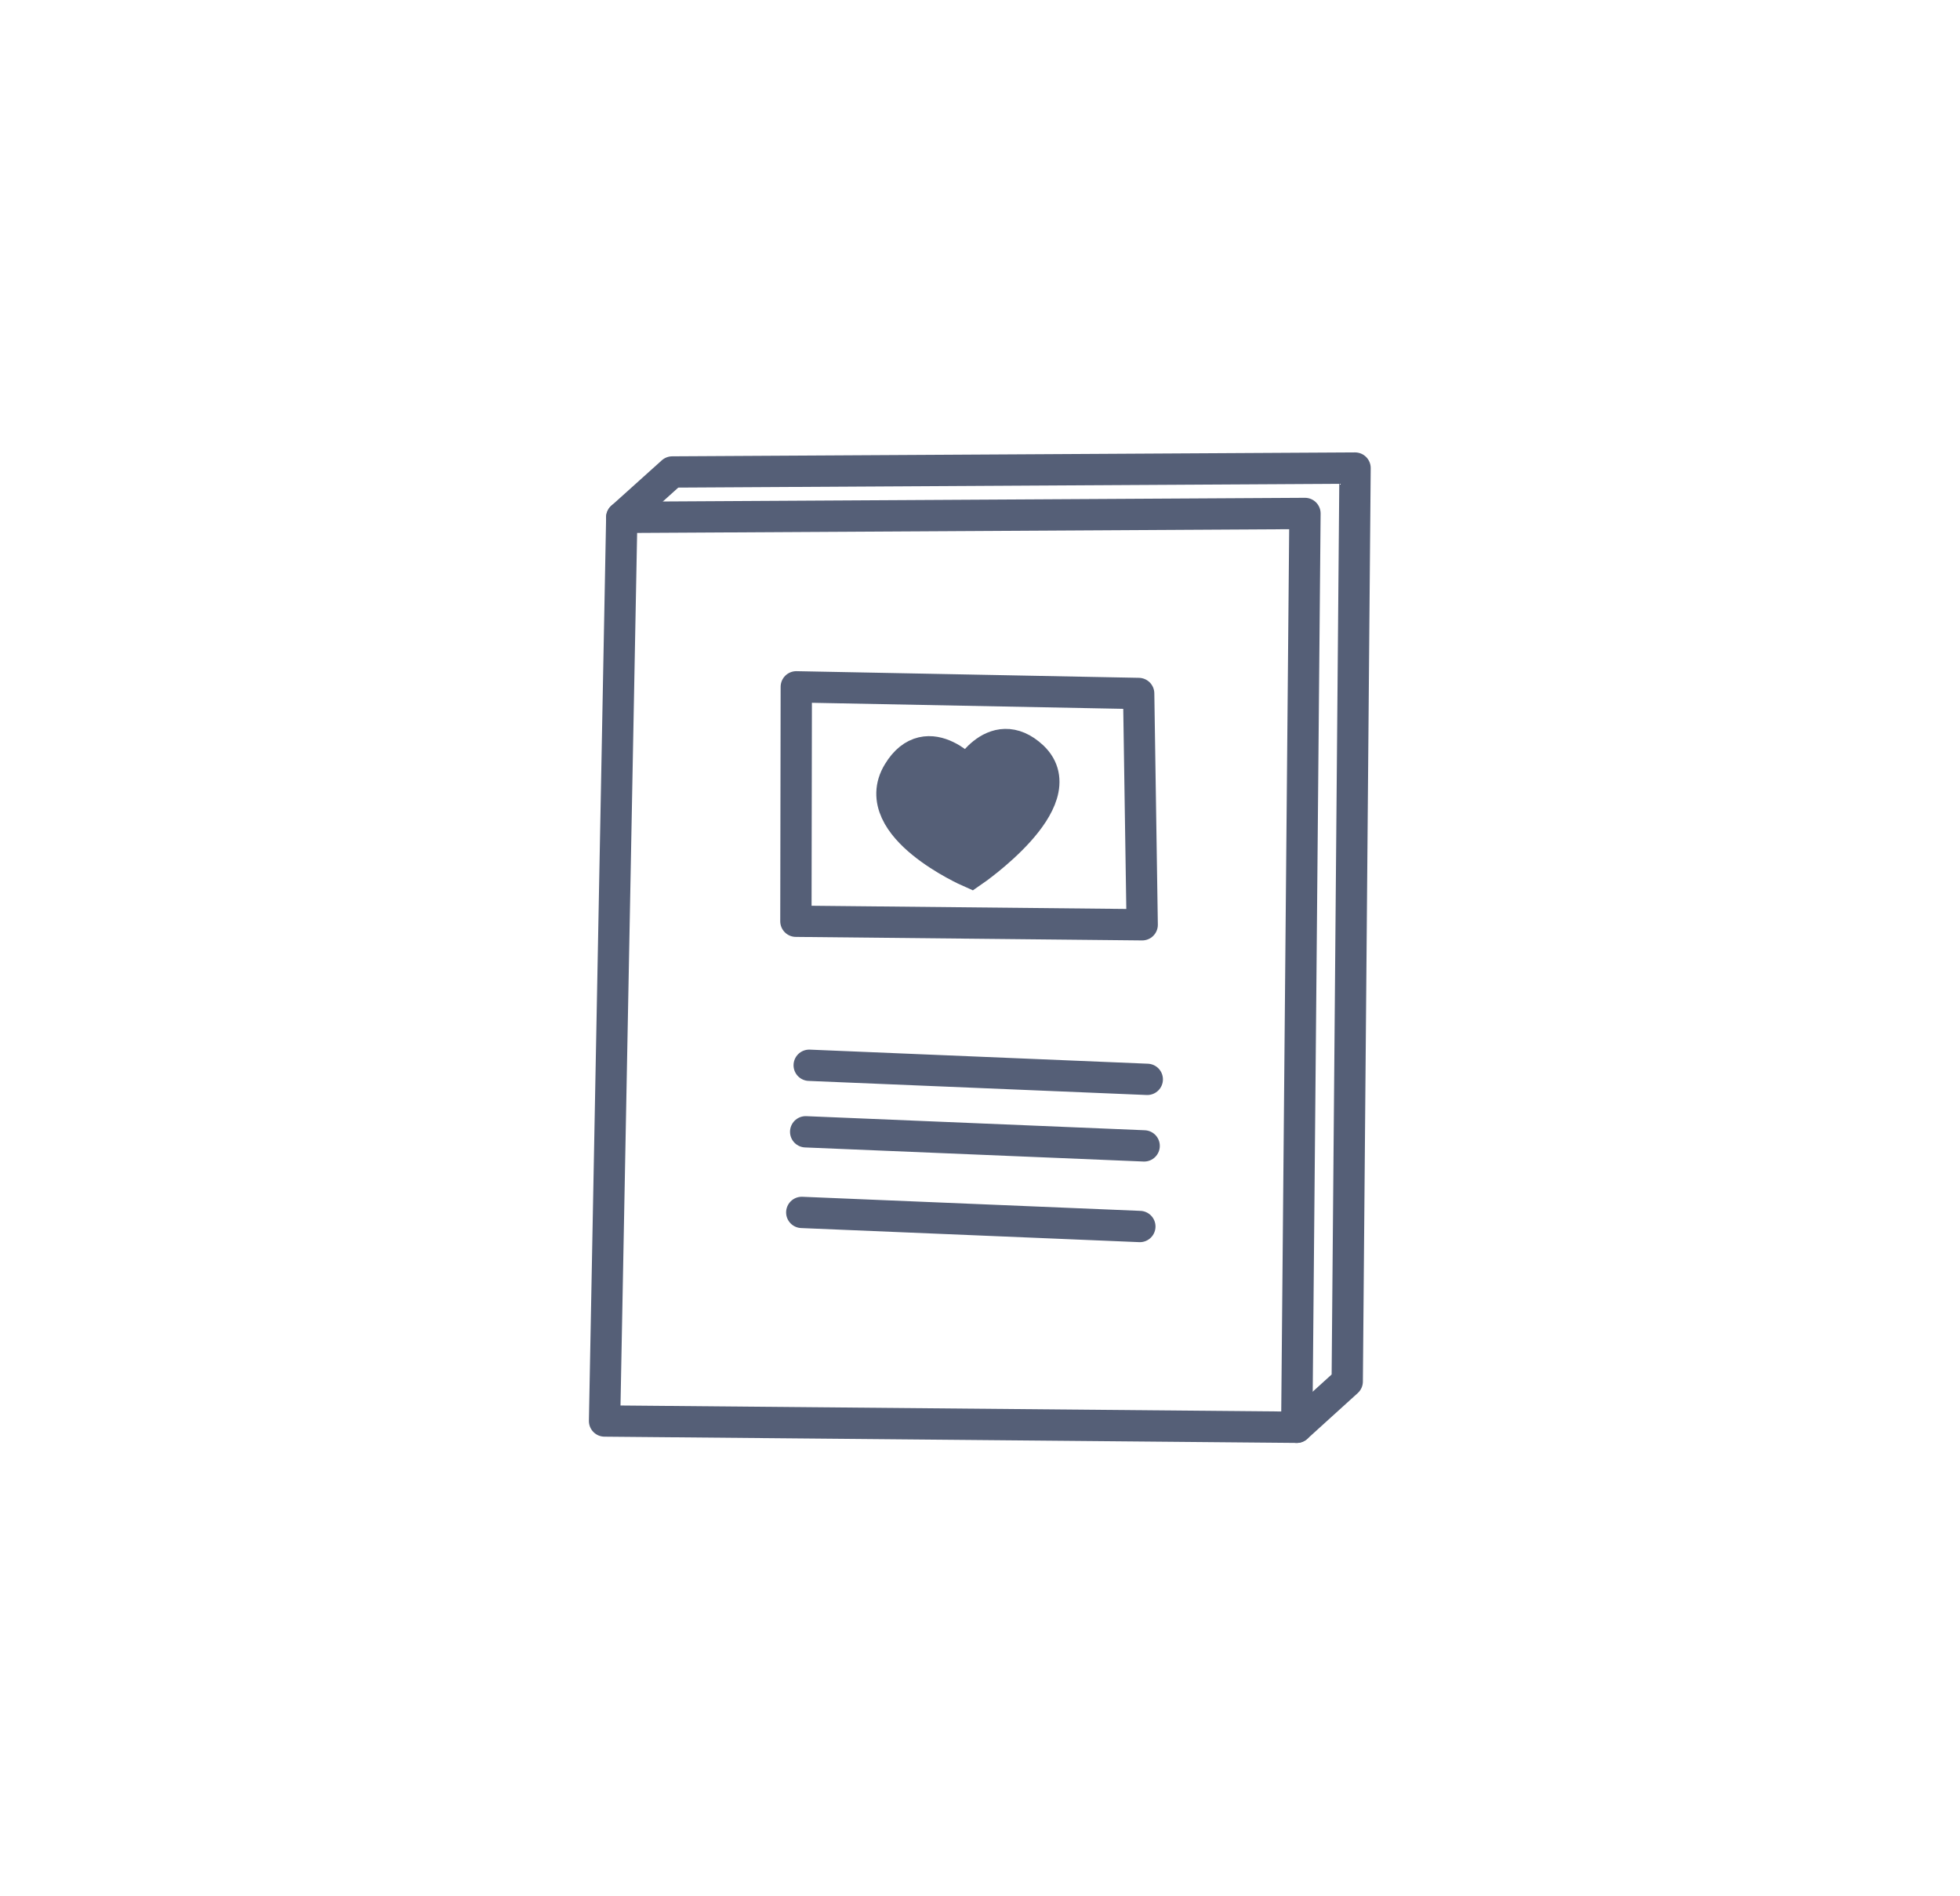
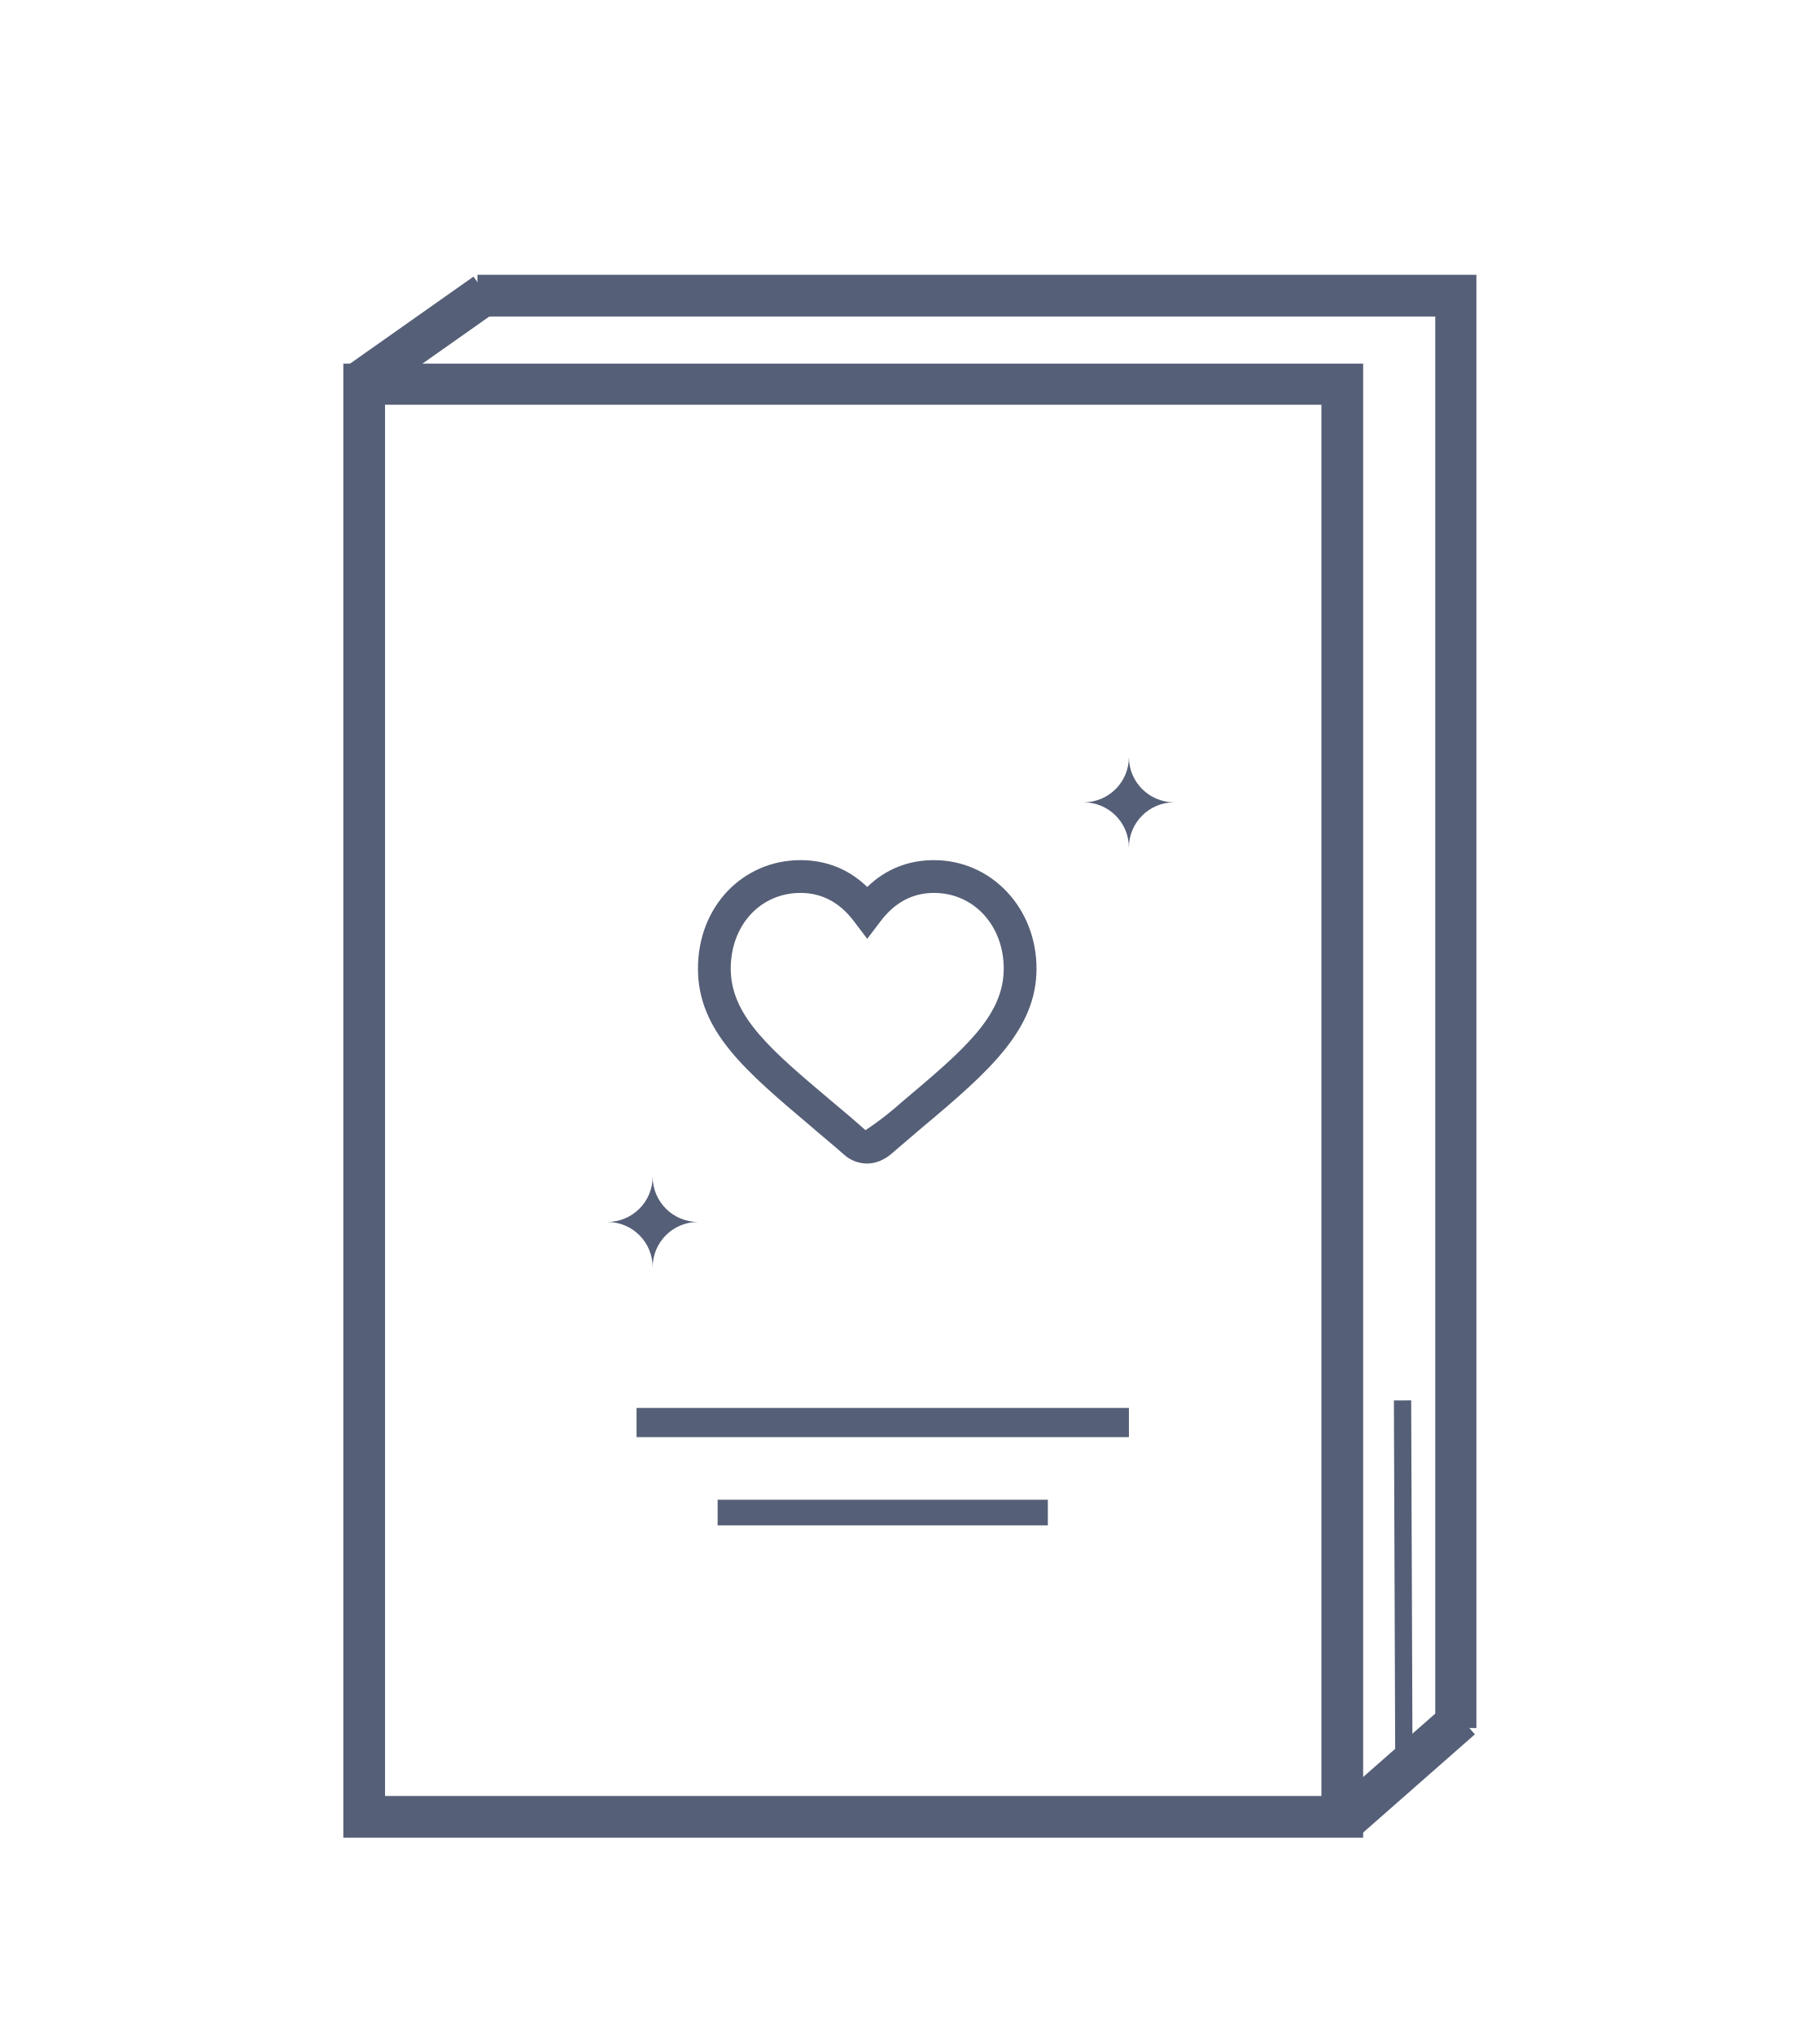
- <svg xmlns="http://www.w3.org/2000/svg" id="Layer_2" version="1.1" viewBox="0 0 50.09 48.43">
+ <svg xmlns="http://www.w3.org/2000/svg" id="Layer_2" version="1.1" viewBox="0 0 30.53 34.14">
  <defs>
    <style>
      .st0 {
-         fill: none;
-         stroke-linecap: round;
-         stroke-linejoin: round;
-         stroke-width: .8px;
-       }
- 
-       .st0, .st1 {
-         stroke: #555f77;
-       }
- 
-       .st1 {
        fill: #555f77;
-         stroke-miterlimit: 10;
      }
    </style>
  </defs>
-   <polyline class="st0" points="33.14 36.47 34.43 35.3 34.63 11.96 17.18 12.06 15.89 13.22" />
-   <polygon class="st0" points="15.89 13.22 15.45 36.31 33.14 36.47 33.35 13.12 15.89 13.22" />
-   <polygon class="st0" points="29.1 17.72 20.35 17.55 20.34 23.54 29.19 23.63 29.1 17.72" />
-   <path class="st1" d="M24.74,19.88s.67-1.32,1.58-.47c1.06,1-1.51,2.77-1.51,2.77,0,0-2.54-1.12-1.77-2.39.68-1.13,1.7.09,1.7.09Z" />
-   <line class="st0" x1="20.68" y1="27.22" x2="29.32" y2="27.58" />
-   <line class="st0" x1="20.49" y1="30.98" x2="29.13" y2="31.34" />
-   <line class="st0" x1="20.59" y1="28.92" x2="29.24" y2="29.28" />
+   <g>
+     <path class="st0" d="M22.87,30.83H5.76V6.1h17.11v24.73ZM6.46,30.13h15.71V6.79H6.46v23.34Z" />
+     <polygon class="st0" points="24.77 28.99 24.08 28.99 24.08 5.31 8.01 5.31 8.01 4.61 24.77 4.61 24.77 28.99" />
+     <rect class="st0" x="5.79" y="5.32" width="2.59" height=".7" transform="translate(-1.97 5.12) rotate(-35.18)" />
+     <rect class="st0" x="22.26" y="29.33" width="2.57" height=".7" transform="translate(-13.73 22.93) rotate(-41.31)" />
+   </g>
+   <path class="st0" d="M14.55,19.52c-.14,0-.28-.05-.39-.15-.19-.17-.38-.32-.55-.47-1.1-.93-1.9-1.6-1.9-2.65s.76-1.82,1.72-1.82c.43,0,.81.15,1.12.45.31-.3.69-.45,1.12-.45.96,0,1.72.8,1.72,1.82s-.79,1.72-1.9,2.65c-.18.15-.36.31-.55.47-.11.09-.25.15-.39.15ZM13.43,14.98c-.67,0-1.17.54-1.17,1.27,0,.8.68,1.37,1.7,2.23.18.15.37.31.56.48.26-.17.45-.33.62-.48,1.02-.86,1.7-1.43,1.7-2.23,0-.72-.5-1.27-1.17-1.27-.36,0-.66.16-.9.48l-.22.29-.22-.29c-.24-.32-.54-.48-.9-.48Z" />
+   <rect class="st0" x="10.68" y="23.62" width="8.26" height=".49" />
+   <rect class="st0" x="23.4" y="23.49" width=".29" height="6.2" transform="translate(-.1 .09) rotate(-.21)" />
+   <rect class="st0" x="12.04" y="25.16" width="5.54" height=".43" />
+   <path class="st0" d="M18.94,12.7c0,.42-.34.76-.76.76.42,0,.76.34.76.76,0-.42.34-.76.76-.76-.42,0-.76-.34-.76-.76Z" />
+   <path class="st0" d="M10.95,19.74h0c0,.42-.34.76-.76.76.42,0,.76.34.76.76h0c0-.42.34-.76.76-.76-.42,0-.76-.34-.76-.76Z" />
</svg>
